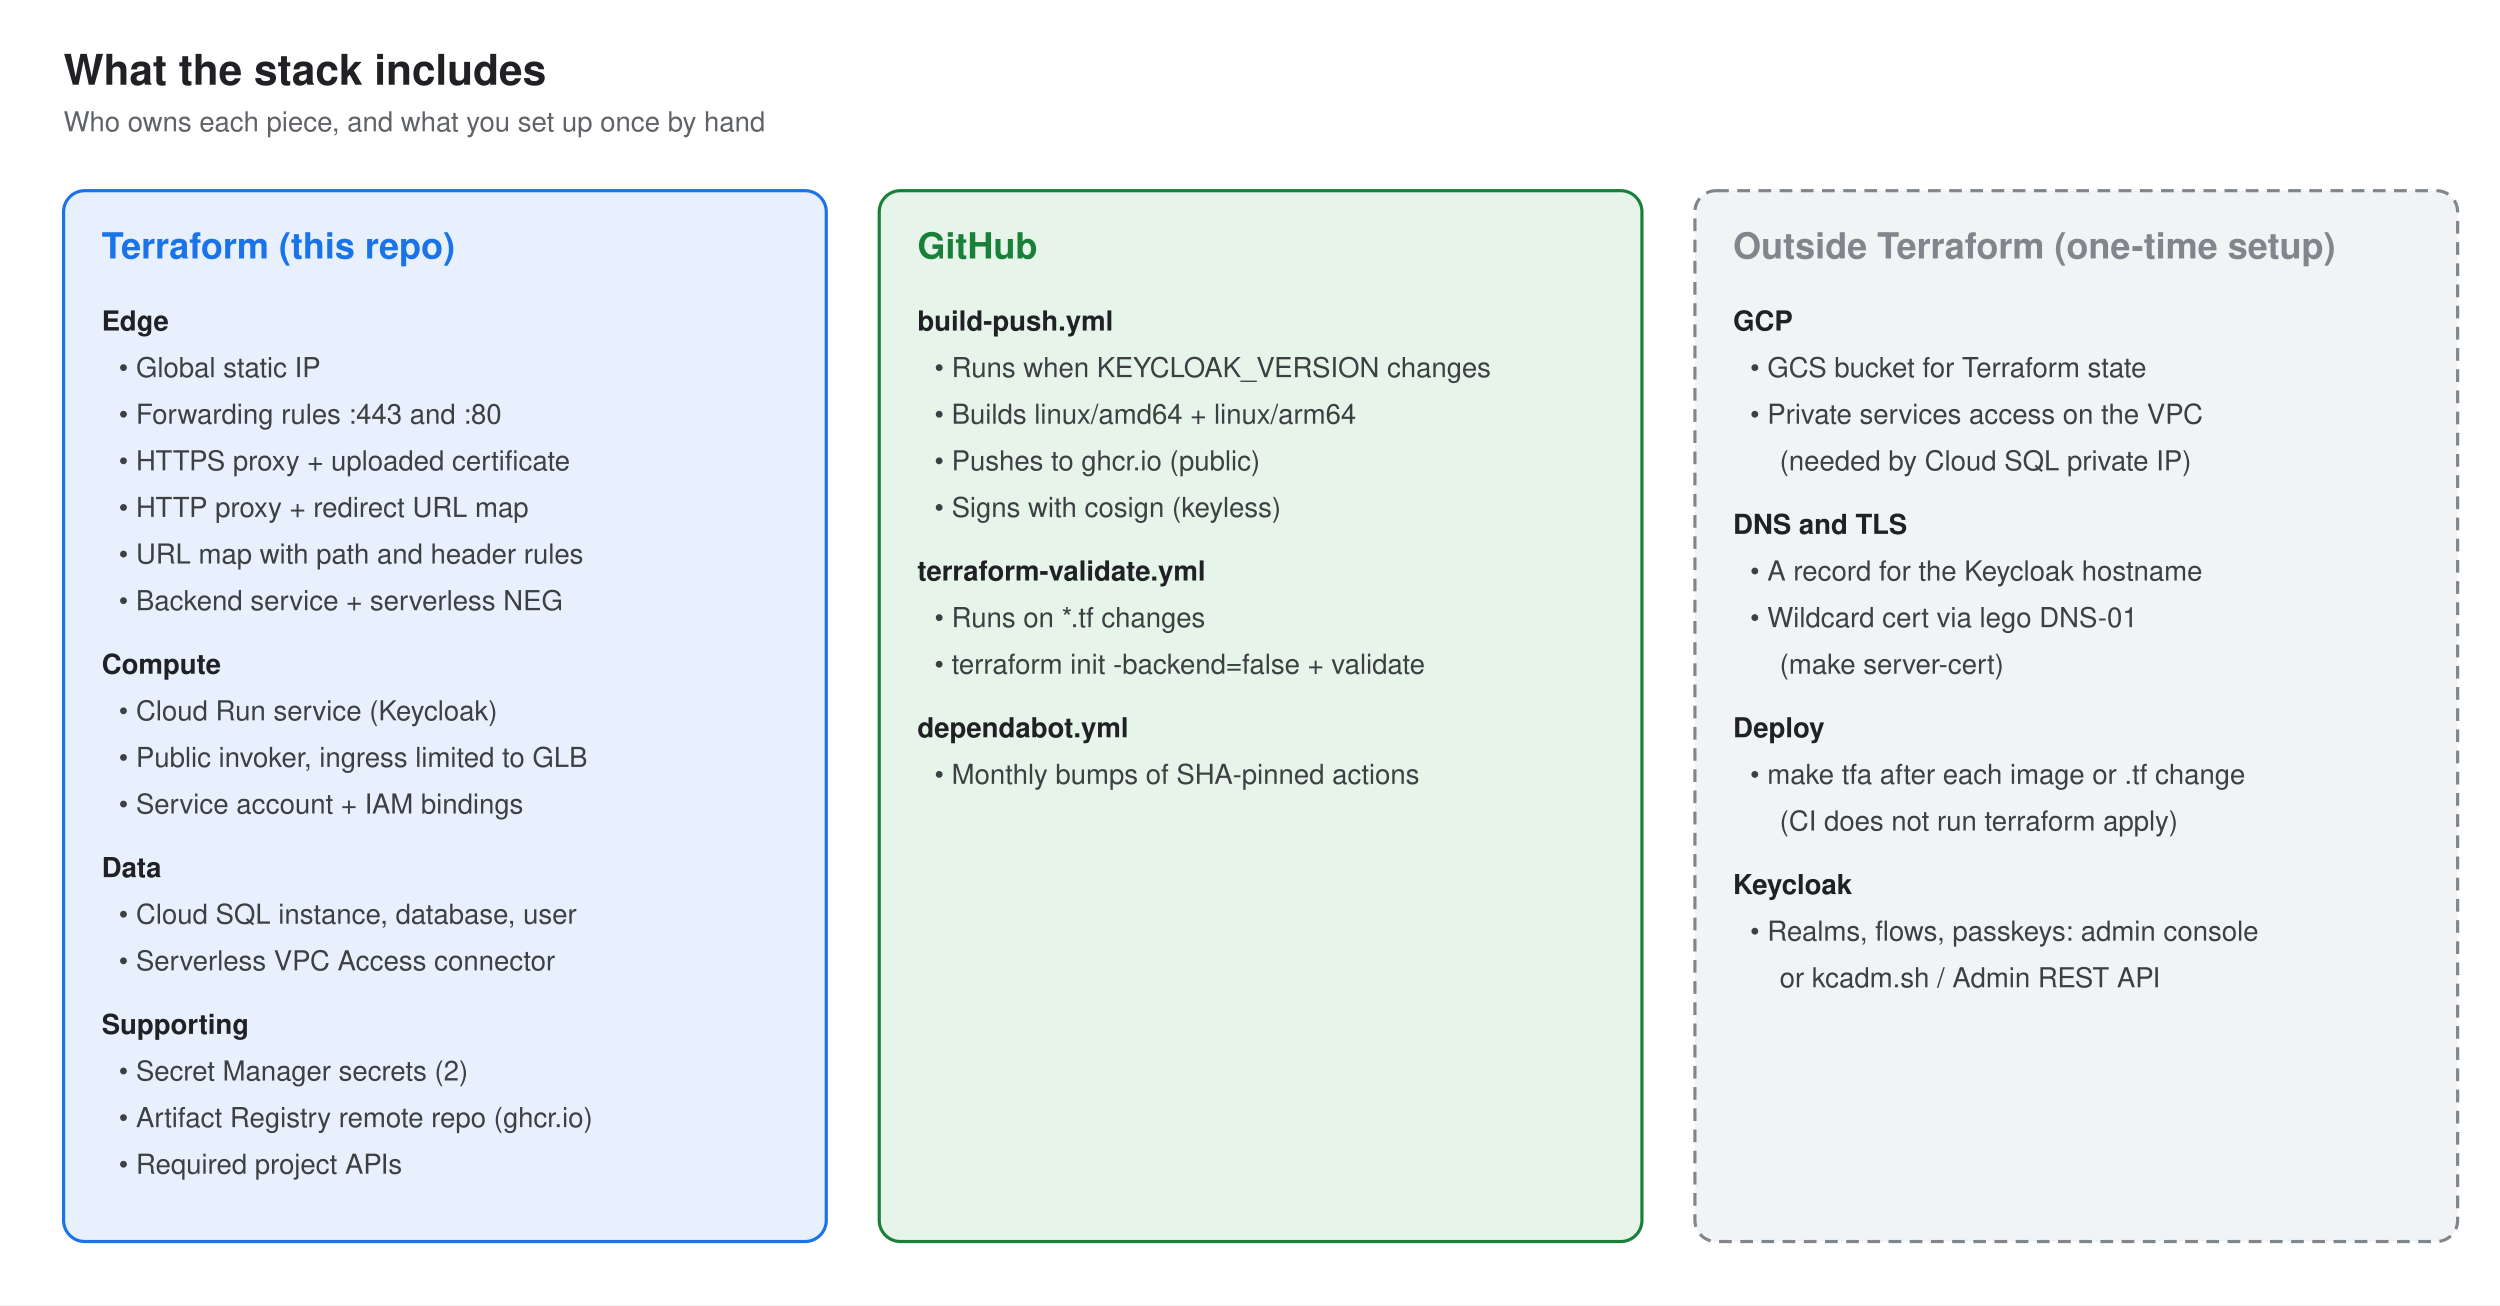
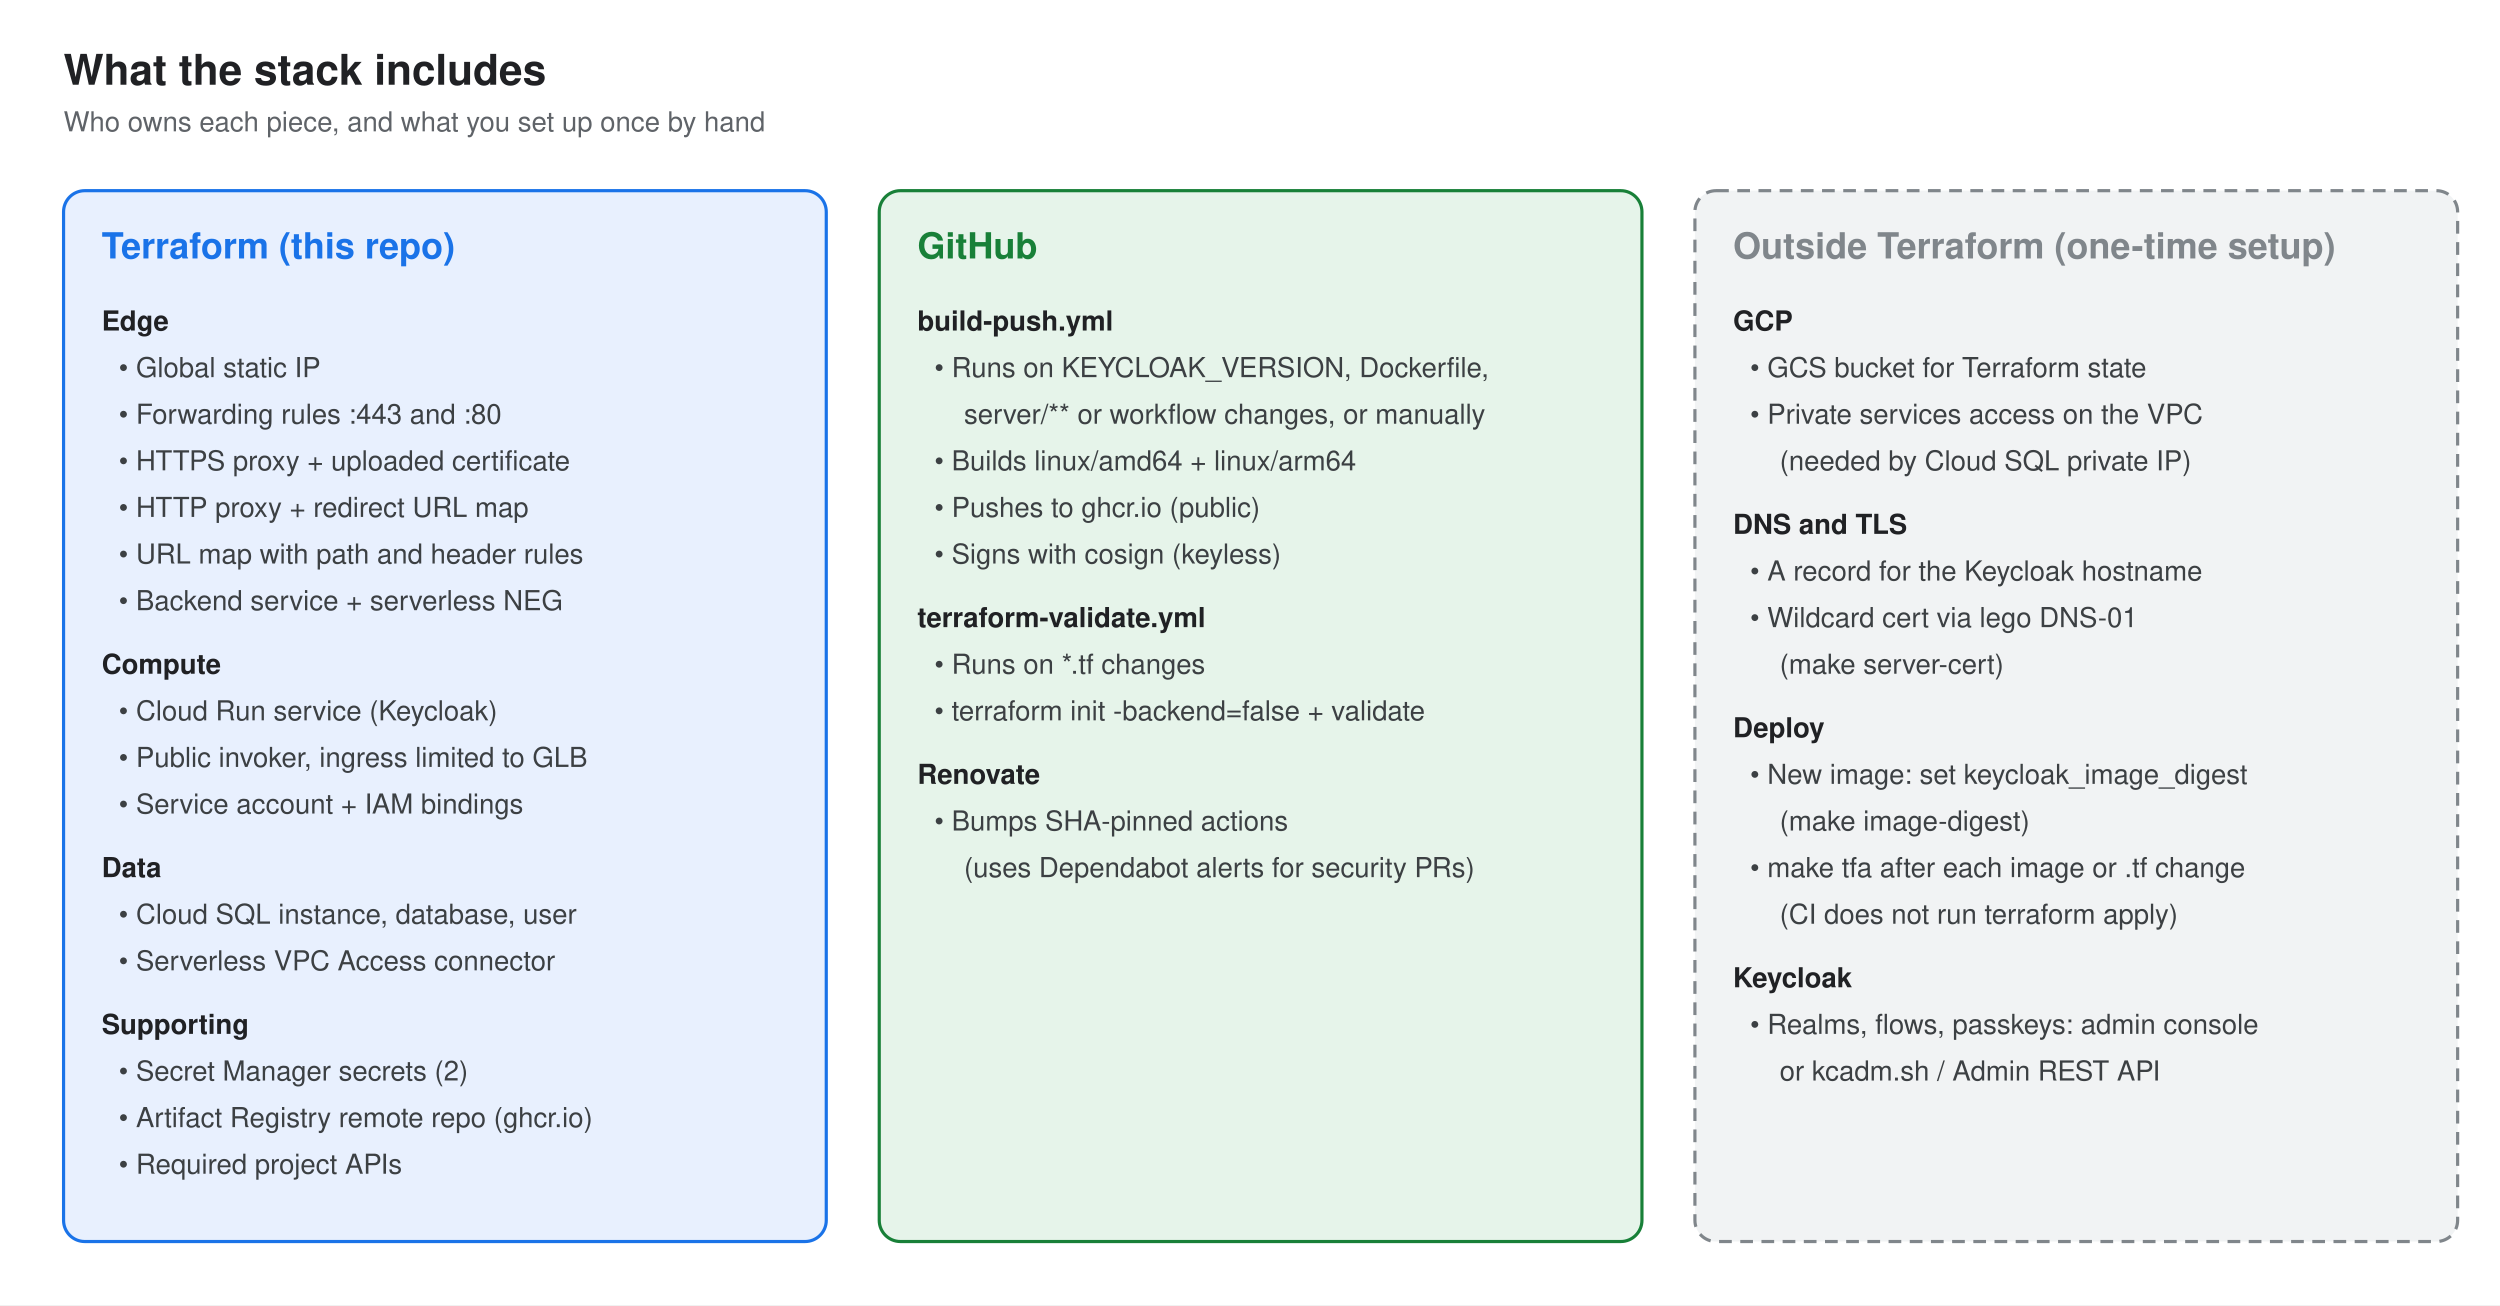
<svg xmlns="http://www.w3.org/2000/svg" width="1180" height="616" viewBox="0 0 1180 616" font-family="Helvetica, Arial, sans-serif">
  <defs>
    <marker id="a" viewBox="0 0 10 10" refX="9" refY="5" markerWidth="7" markerHeight="7" orient="auto-start-reverse">
      <path d="M0,0 L10,5 L0,10 z" fill="#5F6368" />
    </marker>
  </defs>
  <rect width="1180" height="616" fill="#FFFFFF" />
  <text x="30" y="40" font-size="20" font-weight="bold" fill="#202124">What the stack includes</text>
  <text x="30" y="62" font-size="13" fill="#5F6368">Who owns each piece, and what you set up once by hand</text>
  <rect x="30" y="90" width="360" height="496" rx="10" fill="#E8F0FE" stroke="#1A73E8" stroke-width="1.5" />
  <text x="48" y="122" font-size="17" font-weight="bold" fill="#1A73E8">Terraform (this repo)</text>
  <text x="48" y="156" font-size="13" font-weight="bold" fill="#202124">Edge</text>
  <text x="56" y="178" font-size="13" fill="#3C4043">• Global static IP</text>
  <text x="56" y="200" font-size="13" fill="#3C4043">• Forwarding rules :443 and :80</text>
  <text x="56" y="222" font-size="13" fill="#3C4043">• HTTPS proxy + uploaded certificate</text>
  <text x="56" y="244" font-size="13" fill="#3C4043">• HTTP proxy + redirect URL map</text>
  <text x="56" y="266" font-size="13" fill="#3C4043">• URL map with path and header rules</text>
  <text x="56" y="288" font-size="13" fill="#3C4043">• Backend service + serverless NEG</text>
  <text x="48" y="318" font-size="13" font-weight="bold" fill="#202124">Compute</text>
  <text x="56" y="340" font-size="13" fill="#3C4043">• Cloud Run service (Keycloak)</text>
  <text x="56" y="362" font-size="13" fill="#3C4043">• Public invoker, ingress limited to GLB</text>
  <text x="56" y="384" font-size="13" fill="#3C4043">• Service account + IAM bindings</text>
  <text x="48" y="414" font-size="13" font-weight="bold" fill="#202124">Data</text>
  <text x="56" y="436" font-size="13" fill="#3C4043">• Cloud SQL instance, database, user</text>
  <text x="56" y="458" font-size="13" fill="#3C4043">• Serverless VPC Access connector</text>
  <text x="48" y="488" font-size="13" font-weight="bold" fill="#202124">Supporting</text>
  <text x="56" y="510" font-size="13" fill="#3C4043">• Secret Manager secrets (2)</text>
  <text x="56" y="532" font-size="13" fill="#3C4043">• Artifact Registry remote repo (ghcr.io)</text>
  <text x="56" y="554" font-size="13" fill="#3C4043">• Required project APIs</text>
  <rect x="415" y="90" width="360" height="496" rx="10" fill="#E6F4EA" stroke="#188038" stroke-width="1.5" />
  <text x="433" y="122" font-size="17" font-weight="bold" fill="#188038">GitHub</text>
  <text x="433" y="156" font-size="13" font-weight="bold" fill="#202124">build-push.yml</text>
-   <text x="441" y="178" font-size="13" fill="#3C4043">• Runs when KEYCLOAK_VERSION changes</text>
-   <text x="441" y="200" font-size="13" fill="#3C4043">• Builds linux/amd64 + linux/arm64</text>
-   <text x="441" y="222" font-size="13" fill="#3C4043">• Pushes to ghcr.io (public)</text>
-   <text x="441" y="244" font-size="13" fill="#3C4043">• Signs with cosign (keyless)</text>
-   <text x="433" y="274" font-size="13" font-weight="bold" fill="#202124">terraform-validate.yml</text>
-   <text x="441" y="296" font-size="13" fill="#3C4043">• Runs on *.tf changes</text>
-   <text x="441" y="318" font-size="13" fill="#3C4043">• terraform init -backend=false + validate</text>
-   <text x="433" y="348" font-size="13" font-weight="bold" fill="#202124">dependabot.yml</text>
-   <text x="441" y="370" font-size="13" fill="#3C4043">• Monthly bumps of SHA-pinned actions</text>
+   <text x="441" y="178" font-size="13" fill="#3C4043">• Runs on KEYCLOAK_VERSION, Dockerfile,</text>
+   <text x="455" y="200" font-size="13" fill="#3C4043">server/** or workflow changes, or manually</text>
+   <text x="441" y="222" font-size="13" fill="#3C4043">• Builds linux/amd64 + linux/arm64</text>
+   <text x="441" y="244" font-size="13" fill="#3C4043">• Pushes to ghcr.io (public)</text>
+   <text x="441" y="266" font-size="13" fill="#3C4043">• Signs with cosign (keyless)</text>
+   <text x="433" y="296" font-size="13" font-weight="bold" fill="#202124">terraform-validate.yml</text>
+   <text x="441" y="318" font-size="13" fill="#3C4043">• Runs on *.tf changes</text>
+   <text x="441" y="340" font-size="13" fill="#3C4043">• terraform init -backend=false + validate</text>
+   <text x="433" y="370" font-size="13" font-weight="bold" fill="#202124">Renovate</text>
+   <text x="441" y="392" font-size="13" fill="#3C4043">• Bumps SHA-pinned actions</text>
+   <text x="455" y="414" font-size="13" fill="#3C4043">(uses Dependabot alerts for security PRs)</text>
  <rect x="800" y="90" width="360" height="496" rx="10" fill="#F1F3F4" stroke="#80868B" stroke-width="1.5" stroke-dasharray="6 4" />
  <text x="818" y="122" font-size="17" font-weight="bold" fill="#80868B">Outside Terraform (one-time setup)</text>
  <text x="818" y="156" font-size="13" font-weight="bold" fill="#202124">GCP</text>
  <text x="826" y="178" font-size="13" fill="#3C4043">• GCS bucket for Terraform state</text>
  <text x="826" y="200" font-size="13" fill="#3C4043">• Private services access on the VPC</text>
  <text x="840" y="222" font-size="13" fill="#3C4043">(needed by Cloud SQL private IP)</text>
  <text x="818" y="252" font-size="13" font-weight="bold" fill="#202124">DNS and TLS</text>
  <text x="826" y="274" font-size="13" fill="#3C4043">• A record for the Keycloak hostname</text>
  <text x="826" y="296" font-size="13" fill="#3C4043">• Wildcard cert via lego DNS-01</text>
  <text x="840" y="318" font-size="13" fill="#3C4043">(make server-cert)</text>
  <text x="818" y="348" font-size="13" font-weight="bold" fill="#202124">Deploy</text>
-   <text x="826" y="370" font-size="13" fill="#3C4043">• make tfa after each image or .tf change</text>
-   <text x="840" y="392" font-size="13" fill="#3C4043">(CI does not run terraform apply)</text>
-   <text x="818" y="422" font-size="13" font-weight="bold" fill="#202124">Keycloak</text>
-   <text x="826" y="444" font-size="13" fill="#3C4043">• Realms, flows, passkeys: admin console</text>
-   <text x="840" y="466" font-size="13" fill="#3C4043">or kcadm.sh / Admin REST API</text>
+   <text x="826" y="370" font-size="13" fill="#3C4043">• New image: set keycloak_image_digest</text>
+   <text x="840" y="392" font-size="13" fill="#3C4043">(make image-digest)</text>
+   <text x="826" y="414" font-size="13" fill="#3C4043">• make tfa after each image or .tf change</text>
+   <text x="840" y="436" font-size="13" fill="#3C4043">(CI does not run terraform apply)</text>
+   <text x="818" y="466" font-size="13" font-weight="bold" fill="#202124">Keycloak</text>
+   <text x="826" y="488" font-size="13" fill="#3C4043">• Realms, flows, passkeys: admin console</text>
+   <text x="840" y="510" font-size="13" fill="#3C4043">or kcadm.sh / Admin REST API</text>
</svg>
